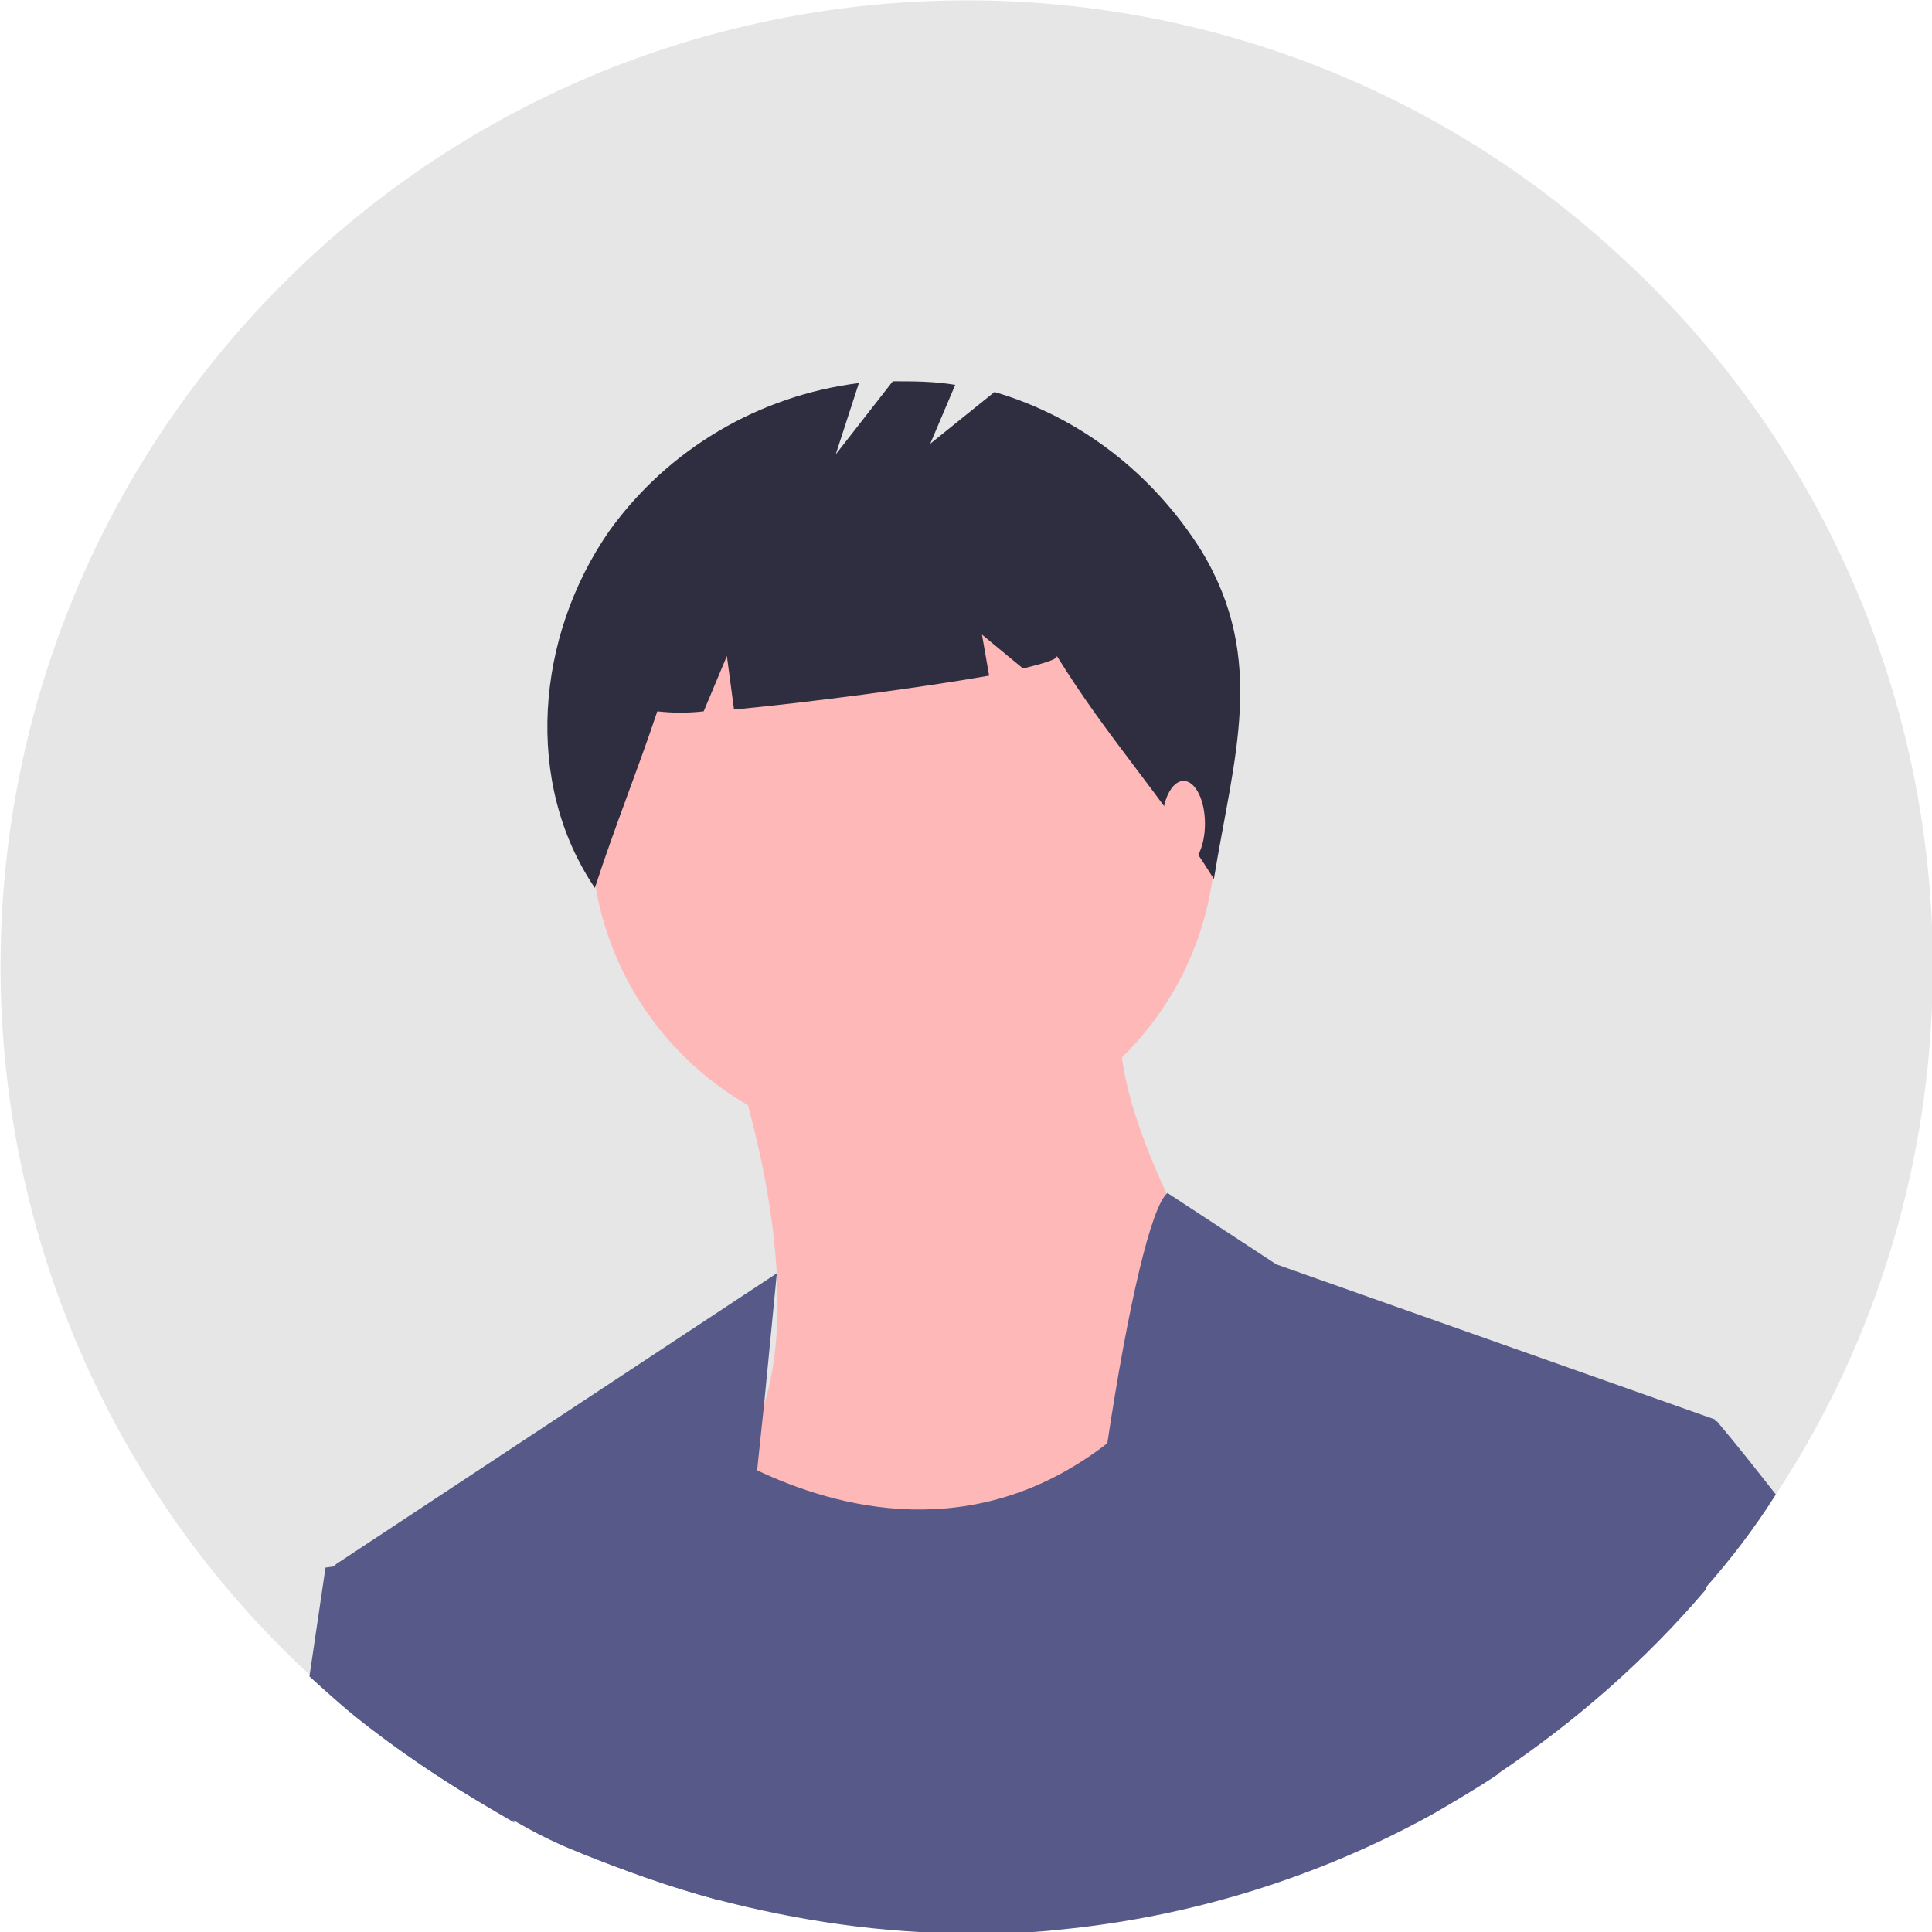
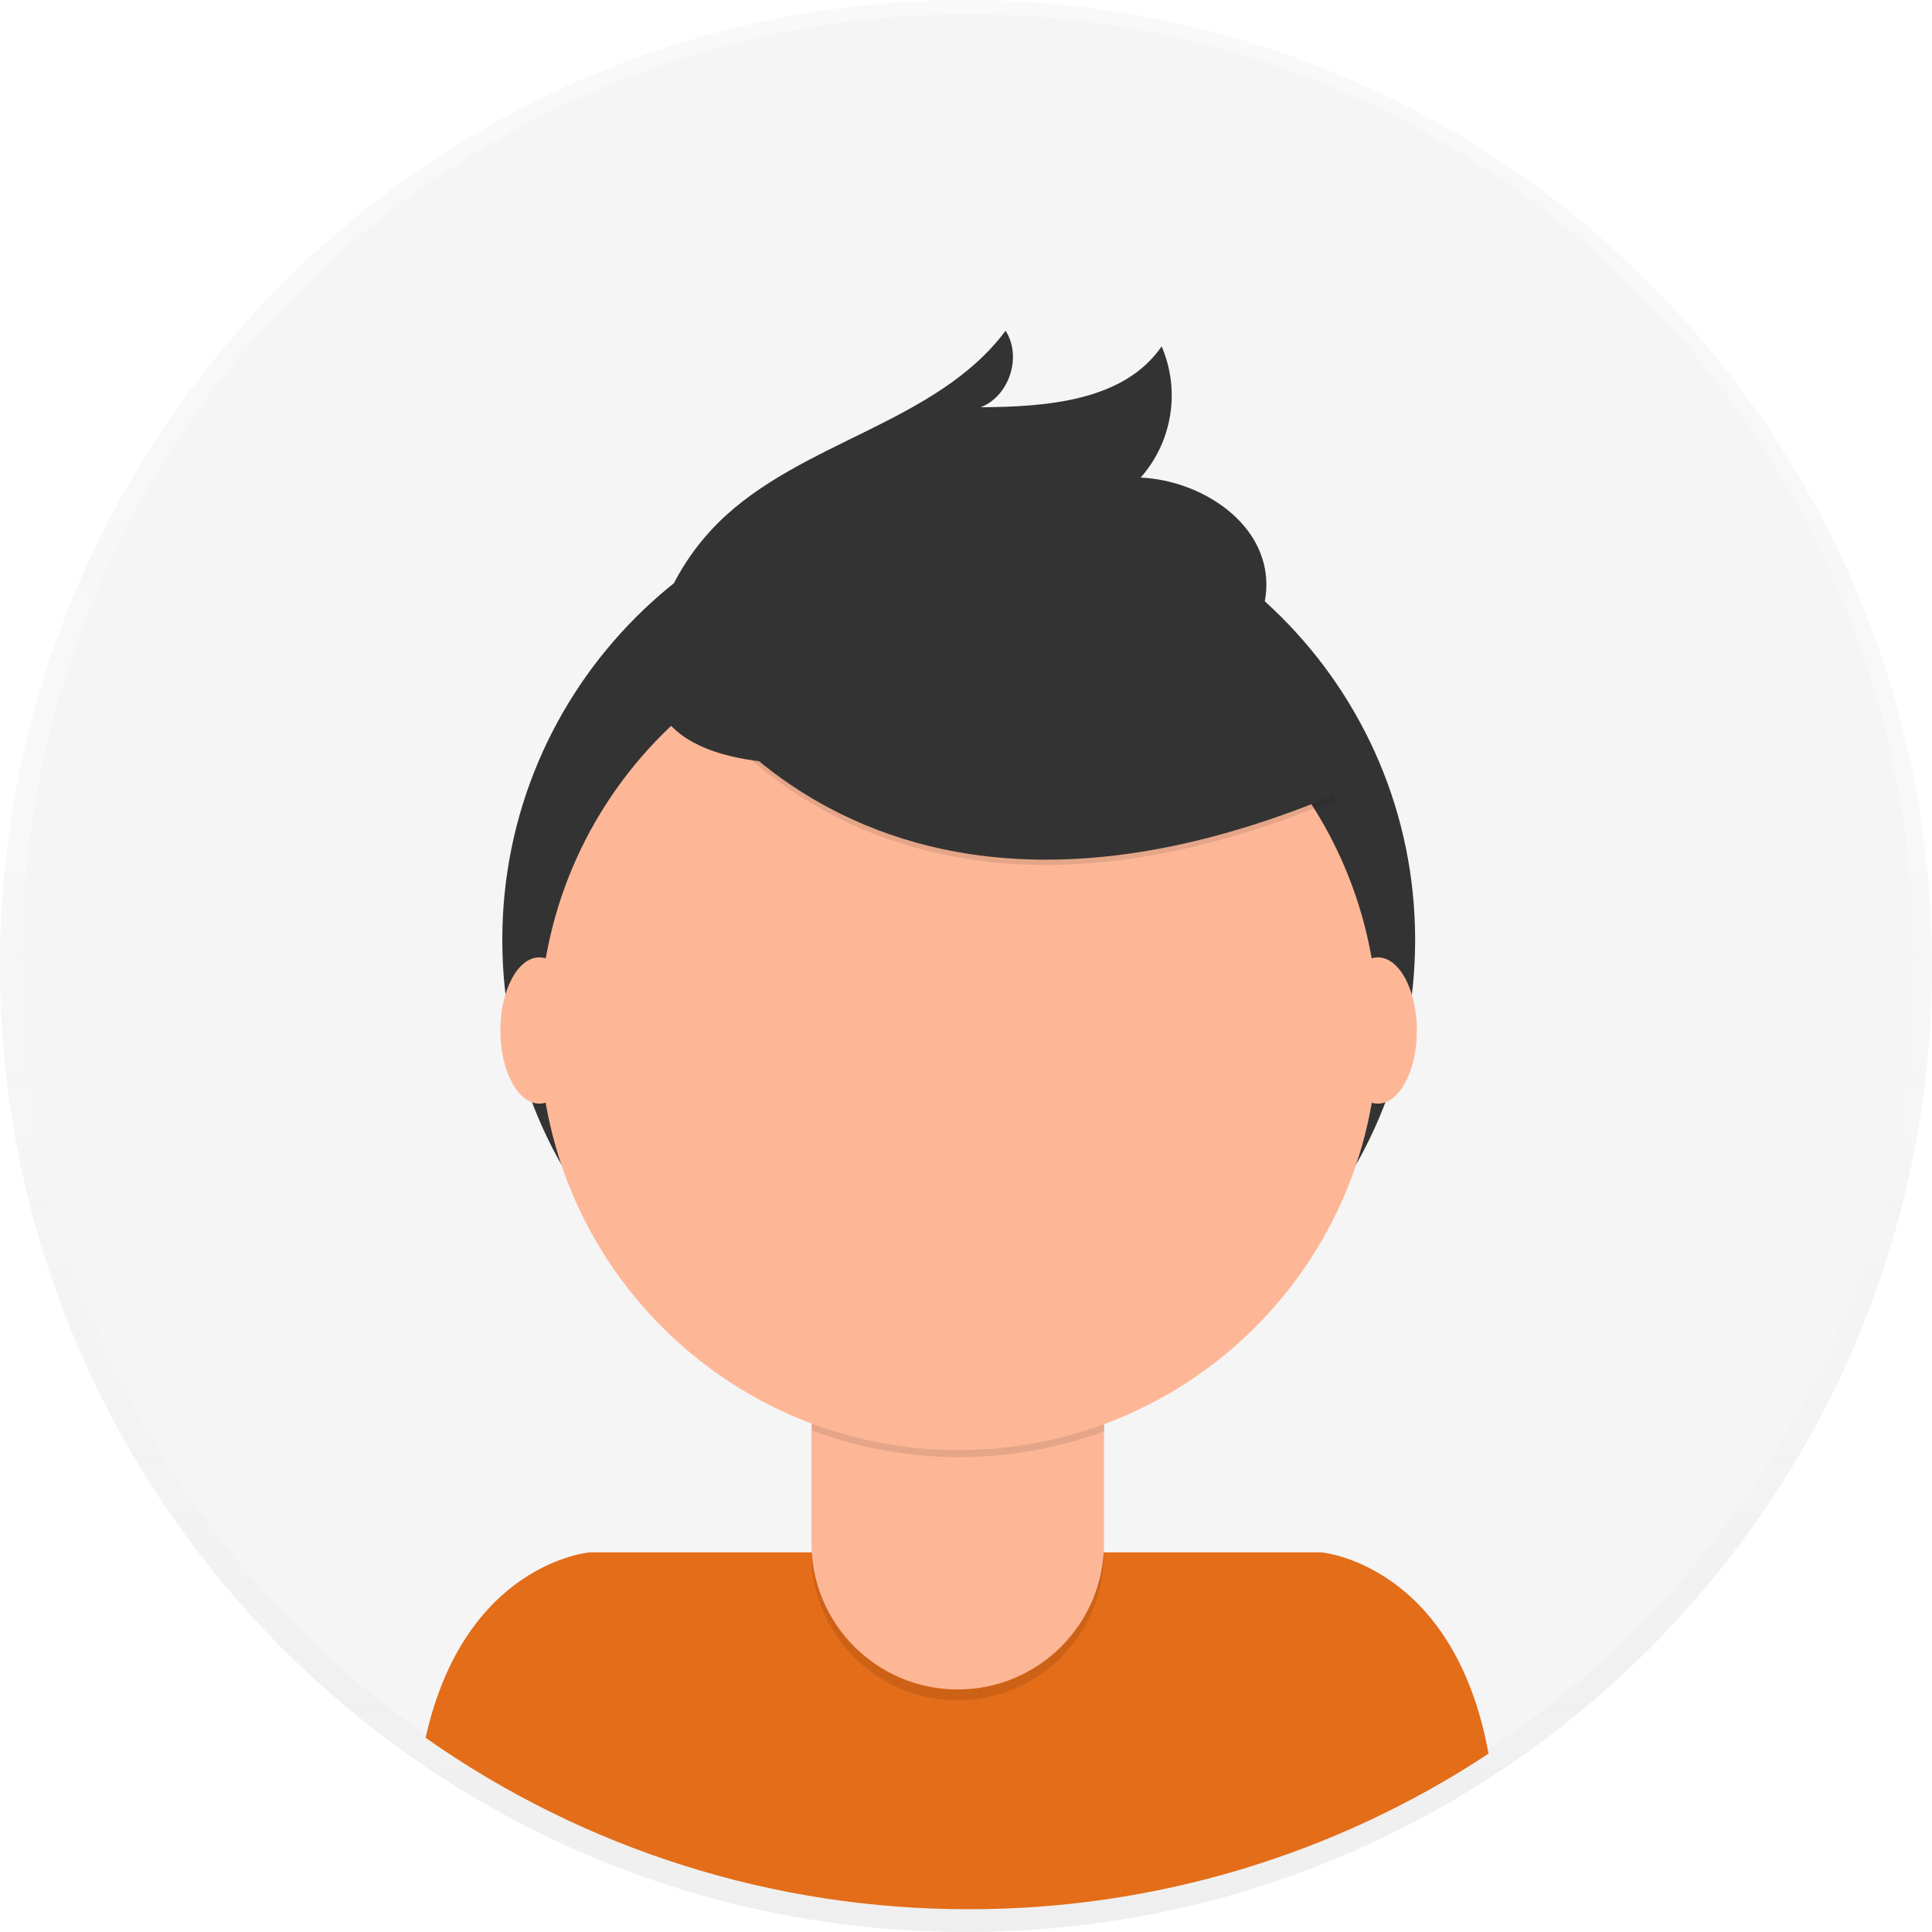
- <svg xmlns="http://www.w3.org/2000/svg" version="1.1" id="Layer_1" x="0px" y="0px" viewBox="0 0 108.3 108.3" style="enable-background:new 0 0 108.3 108.3;" xml:space="preserve">
-   <style type="text/css">
- 	.st0{fill:#E6E6E6;}
- 	.st1{fill:#FFB8B8;}
- 	.st2{fill:#575A89;}
- 	.st3{fill:#2F2E41;}
- </style>
-   <g id="Group_45" transform="translate(-191 -152.079)">
-     <g id="Group_30" transform="translate(282.246 224.353)">
-       <path id="Path_944" class="st0" d="M17.1-18.1c0,10.5-3,20.8-8.8,29.6c-1.2,1.9-2.5,3.6-4,5.3c-3.4,4-7.3,7.4-11.6,10.3    c-1.2,0.8-2.4,1.5-3.6,2.2c-6.5,3.6-13.7,5.8-21,6.5c-1.7,0.2-3.4,0.2-5.1,0.2c-4.7,0-9.4-0.6-14-1.8c-2.6-0.7-5.1-1.6-7.6-2.6    c-1.3-0.5-2.5-1.1-3.7-1.8c-2.9-1.5-5.6-3.3-8.2-5.3c-1.2-0.9-2.3-1.9-3.4-2.9C-95.8,1.3-97.1-33-76.8-54.9s54.6-23.3,76.5-2.9    C10.8-47.6,17.1-33.2,17.1-18.1L17.1-18.1z" />
-       <path id="Path_945" class="st1" d="M-50.2-13.2c0,0,4.9,13.7,1.1,21.4s6,16.4,6,16.4s25.8-13.1,22.5-19.7s-8.8-15.3-7.7-20.8    L-50.2-13.2z" />
-       <ellipse id="Ellipse_185" class="st1" cx="-40.6" cy="-25.5" rx="17.5" ry="17.5" />
-       <path id="Path_946" class="st2" d="M-51.1,34.2c-2.6-0.7-5.1-1.6-7.6-2.6l0.5-13.3l4.9-11c1.1,0.9,2.3,1.6,3.5,2.3    c0.3,0.2,0.6,0.3,0.9,0.5c4.6,2.2,12.2,4.2,19.5-1.3c2.7-2.1,5-4.7,6.7-7.6L-8.8,9l0.7,8.4l0.8,9.8c-1.2,0.8-2.4,1.5-3.6,2.2    c-6.5,3.6-13.7,5.8-21,6.5c-1.7,0.2-3.4,0.2-5.1,0.2C-41.8,36.1-46.5,35.4-51.1,34.2z" />
-       <path id="Path_947" class="st2" d="M-47.7-0.9L-47.7-0.9l-0.7,7.2l-0.4,3.8l-0.5,5.6l-1.8,18.5c-2.6-0.7-5.1-1.6-7.6-2.6    c-1.3-0.5-2.5-1.1-3.7-1.8c-2.9-1.5-5.6-3.3-8.2-5.3l-1.9-9l0.1-0.1L-47.7-0.9z" />
-       <path id="Path_948" class="st2" d="M-10.9,29.3c-6.5,3.6-13.7,5.8-21,6.5c0.4-6.7,1-13.1,1.6-18.8c0.3-2.9,0.7-5.7,1.1-8.2    c1.2-8,2.5-13.5,3.4-14.2l6.1,4L4.9,7.3l-0.5,9.5c-3.4,4-7.3,7.4-11.6,10.3C-8.5,27.9-9.7,28.7-10.9,29.3z" />
-       <path id="Path_949" class="st2" d="M-70.5,24.6c-1.2-0.9-2.3-1.9-3.4-2.9l0.9-6.1l0.7-0.1l3.1-0.4l6.8,14.8    C-65.2,28.3-67.9,26.6-70.5,24.6L-70.5,24.6z" />
-       <path id="Path_950" class="st2" d="M8.3,11.5c-1.2,1.9-2.5,3.6-4,5.3c-3.4,4-7.3,7.4-11.6,10.3c-1.2,0.8-2.4,1.5-3.6,2.2l-0.6-2.8    l3.5-9.1l4.2-11.1l8.8,1.1C6.1,8.7,7.2,10.1,8.3,11.5z" />
-       <path id="Path_951" class="st3" d="M-23.9-41.4c-2.7-4.3-6.8-7.5-11.6-8.9l-3.6,2.9l1.4-3.3c-1.2-0.2-2.3-0.2-3.5-0.2l-3.2,4.1    l1.3-4c-5.6,0.7-10.7,3.7-14,8.3c-4.1,5.9-4.8,14.1-0.8,20c1.1-3.4,2.4-6.6,3.5-9.9c0.9,0.1,1.7,0.1,2.6,0l1.3-3.1l0.4,3    c4.2-0.4,10.3-1.2,14.3-1.9l-0.4-2.3l2.3,1.9c1.2-0.3,1.9-0.5,1.9-0.7c2.9,4.7,5.8,7.7,8.8,12.5C-22.1-29.8-20.2-35.3-23.9-41.4z" />
-       <ellipse id="Ellipse_186" class="st1" cx="-24.9" cy="-26.1" rx="1.2" ry="2.4" />
-     </g>
+ <svg xmlns="http://www.w3.org/2000/svg" data-name="Layer 1" width="698" height="698" viewBox="0 0 698 698">
+   <defs>
+     <linearGradient id="b247946c-c62f-4d08-994a-4c3d64e1e98f-377" x1="349" y1="698" x2="349" gradientUnits="userSpaceOnUse">
+       <stop offset="0" stop-color="gray" stop-opacity="0.25" />
+       <stop offset="0.54" stop-color="gray" stop-opacity="0.12" />
+       <stop offset="1" stop-color="gray" stop-opacity="0.1" />
+     </linearGradient>
+   </defs>
+   <g opacity="0.5">
+     <circle cx="349" cy="349" r="349" fill="url(#b247946c-c62f-4d08-994a-4c3d64e1e98f-377)" />
  </g>
+   <circle cx="349.68" cy="346.77" r="341.64" fill="#f5f5f5" />
+   <path d="M601,790.76a340,340,0,0,0,187.79-56.2c-12.59-68.8-60.5-72.72-60.5-72.72H464.09s-45.21,3.71-59.33,67A340.07,340.07,0,0,0,601,790.76Z" transform="translate(-251 -101)" fill="#e36d19" />
+   <circle cx="346.37" cy="339.57" r="164.9" fill="#333" />
+   <path d="M293.15,476.92H398.81a0,0,0,0,1,0,0v84.53A52.83,52.83,0,0,1,346,614.28h0a52.83,52.83,0,0,1-52.83-52.83V476.92a0,0,0,0,1,0,0Z" opacity="0.1" />
+   <path d="M296.5,473h99a3.35,3.35,0,0,1,3.35,3.35v81.18A52.83,52.83,0,0,1,346,610.37h0a52.83,52.83,0,0,1-52.83-52.83V476.35A3.35,3.35,0,0,1,296.5,473Z" fill="#fdb797" />
+   <path d="M544.34,617.82a152.07,152.07,0,0,0,105.66.29v-13H544.34Z" transform="translate(-251 -101)" opacity="0.1" />
+   <circle cx="346.37" cy="372.44" r="151.45" fill="#fdb797" />
+   <path d="M489.49,335.68S553.32,465.24,733.37,390l-41.92-65.73-74.31-26.67Z" transform="translate(-251 -101)" opacity="0.1" />
+   <path d="M489.49,333.78s63.83,129.56,243.88,54.3l-41.92-65.73-74.31-26.67Z" transform="translate(-251 -101)" fill="#333" />
+   <path d="M488.93,325a87.49,87.49,0,0,1,21.69-35.27c29.79-29.45,78.63-35.66,103.68-69.24,6,9.32,1.36,23.65-9,27.65,24-.16,51.81-2.26,65.38-22a44.89,44.89,0,0,1-7.57,47.4c21.27,1,44,15.4,45.34,36.65.92,14.16-8,27.56-19.59,35.68s-25.71,11.85-39.56,14.9C608.86,369.7,462.54,407.07,488.93,325Z" transform="translate(-251 -101)" fill="#333" />
+   <ellipse cx="194.86" cy="372.3" rx="14.09" ry="26.42" fill="#fdb797" />
+   <ellipse cx="497.8" cy="372.3" rx="14.09" ry="26.42" fill="#fdb797" />
</svg>
